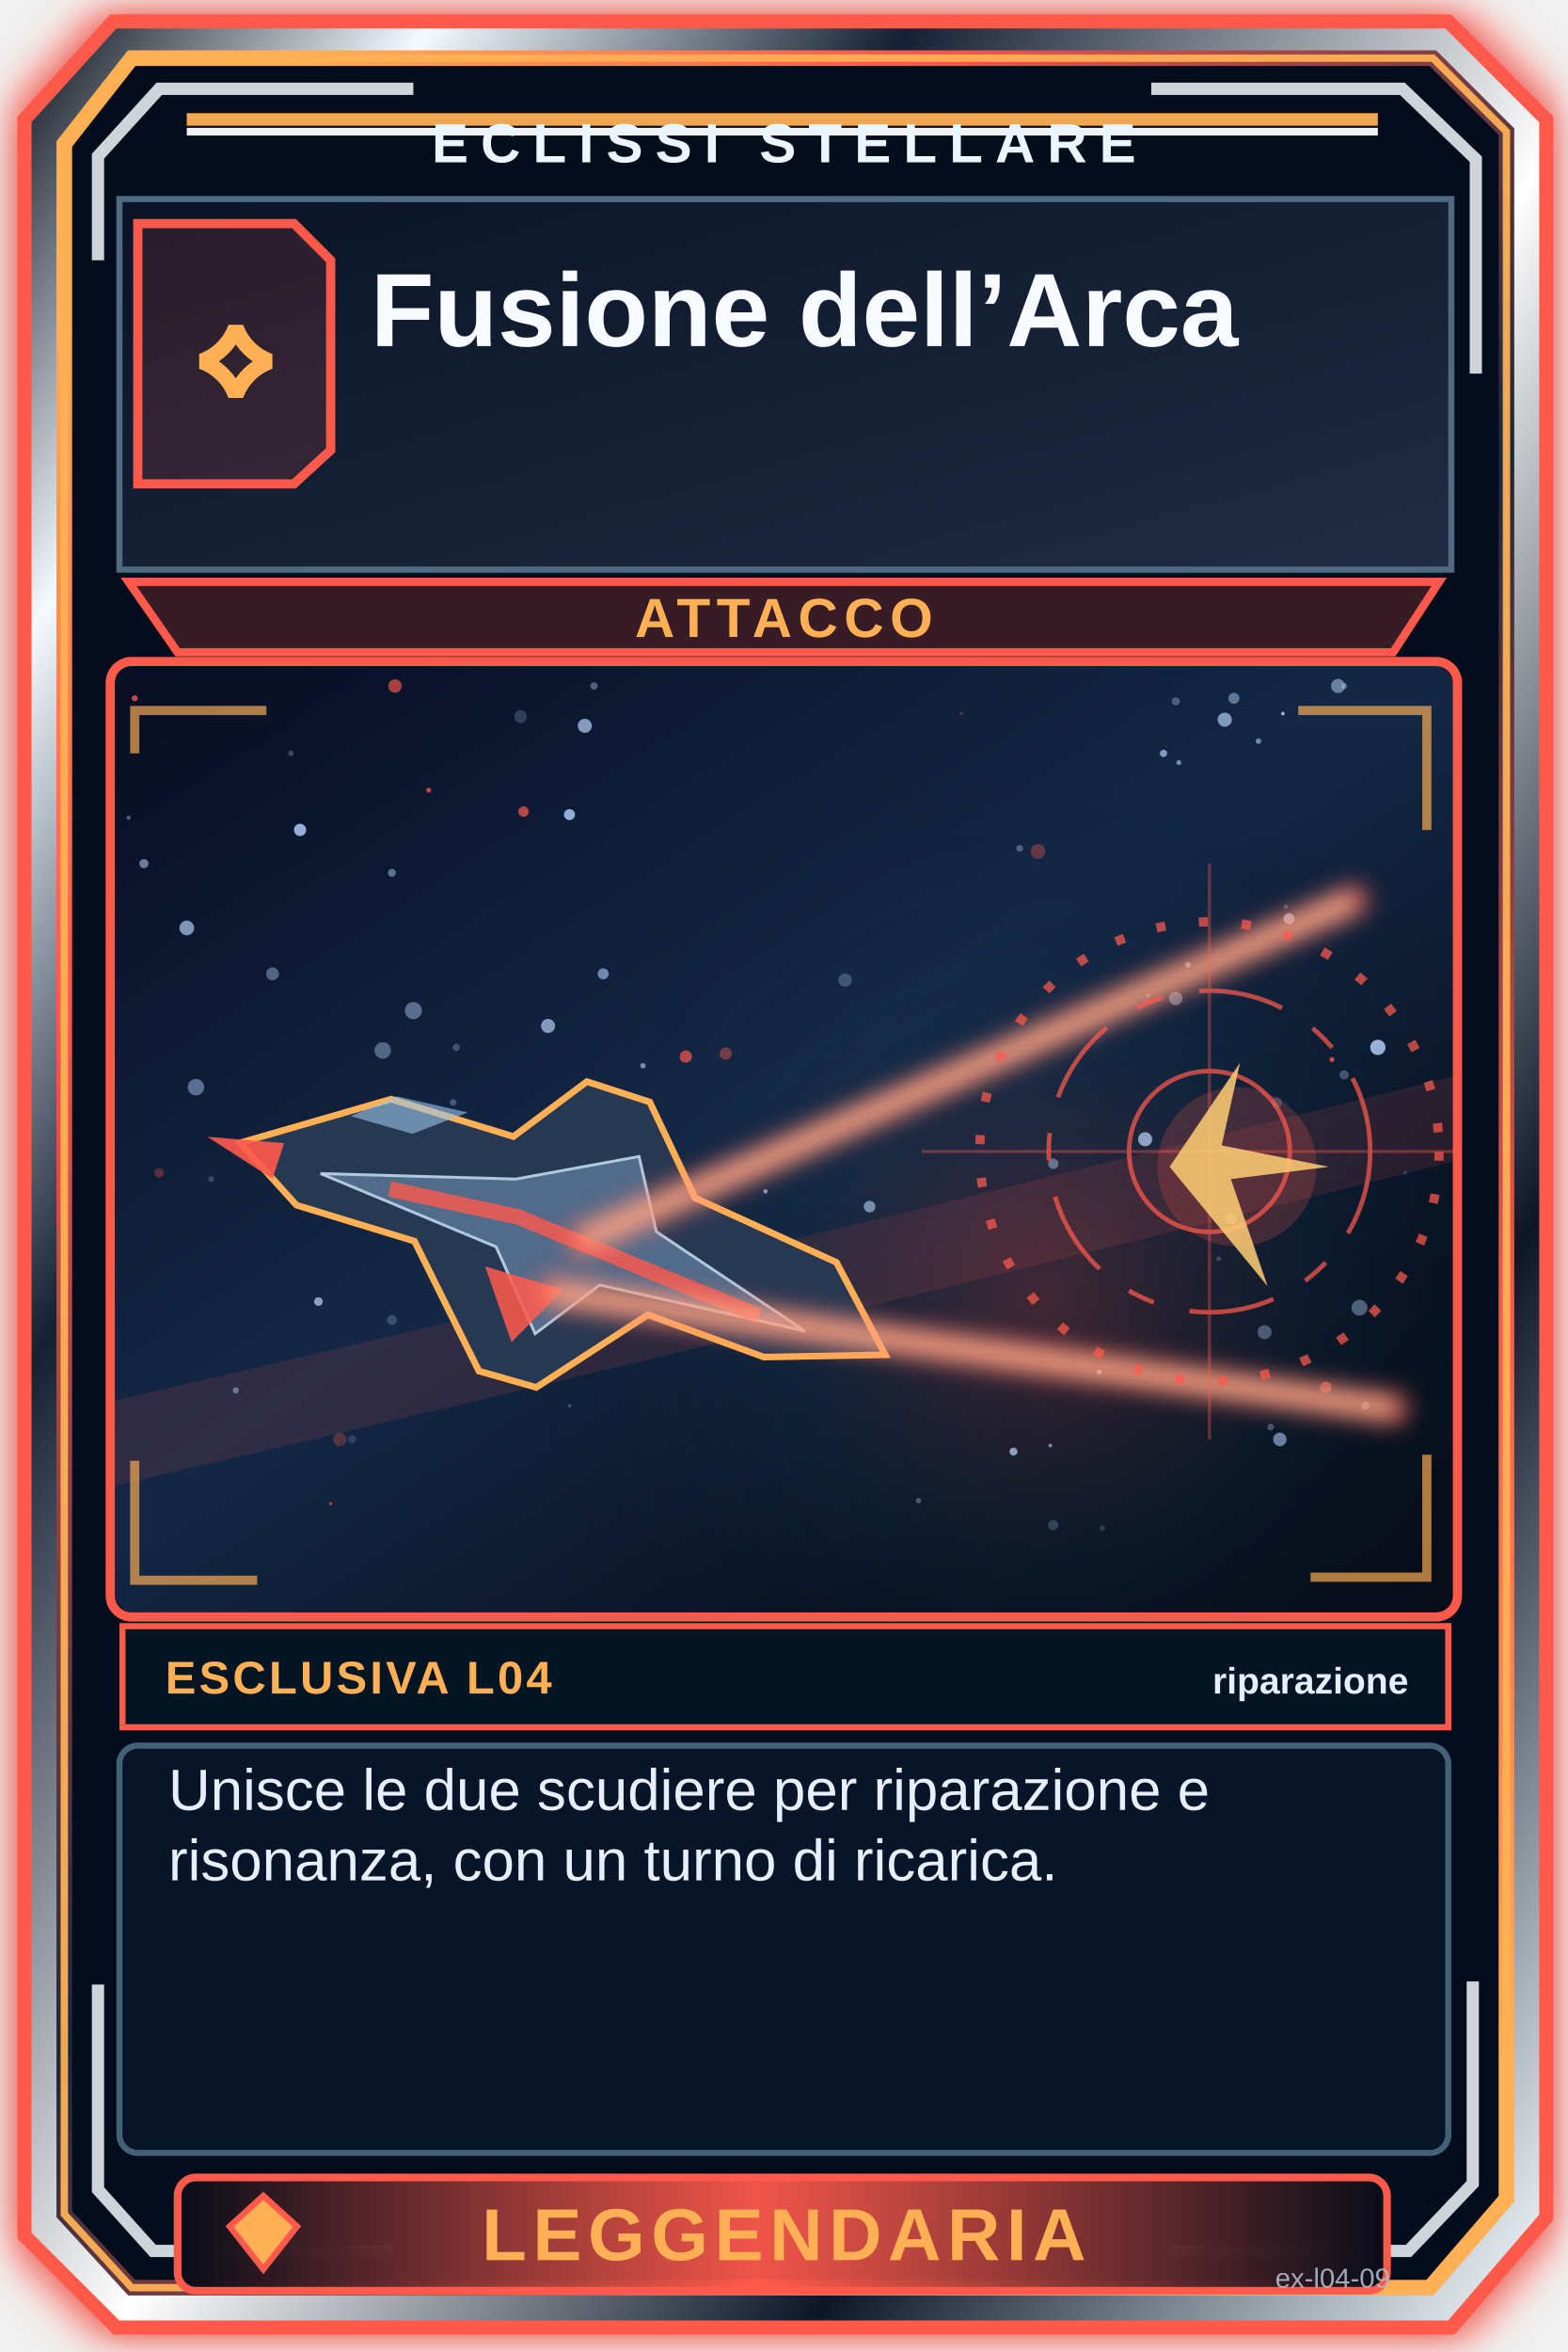
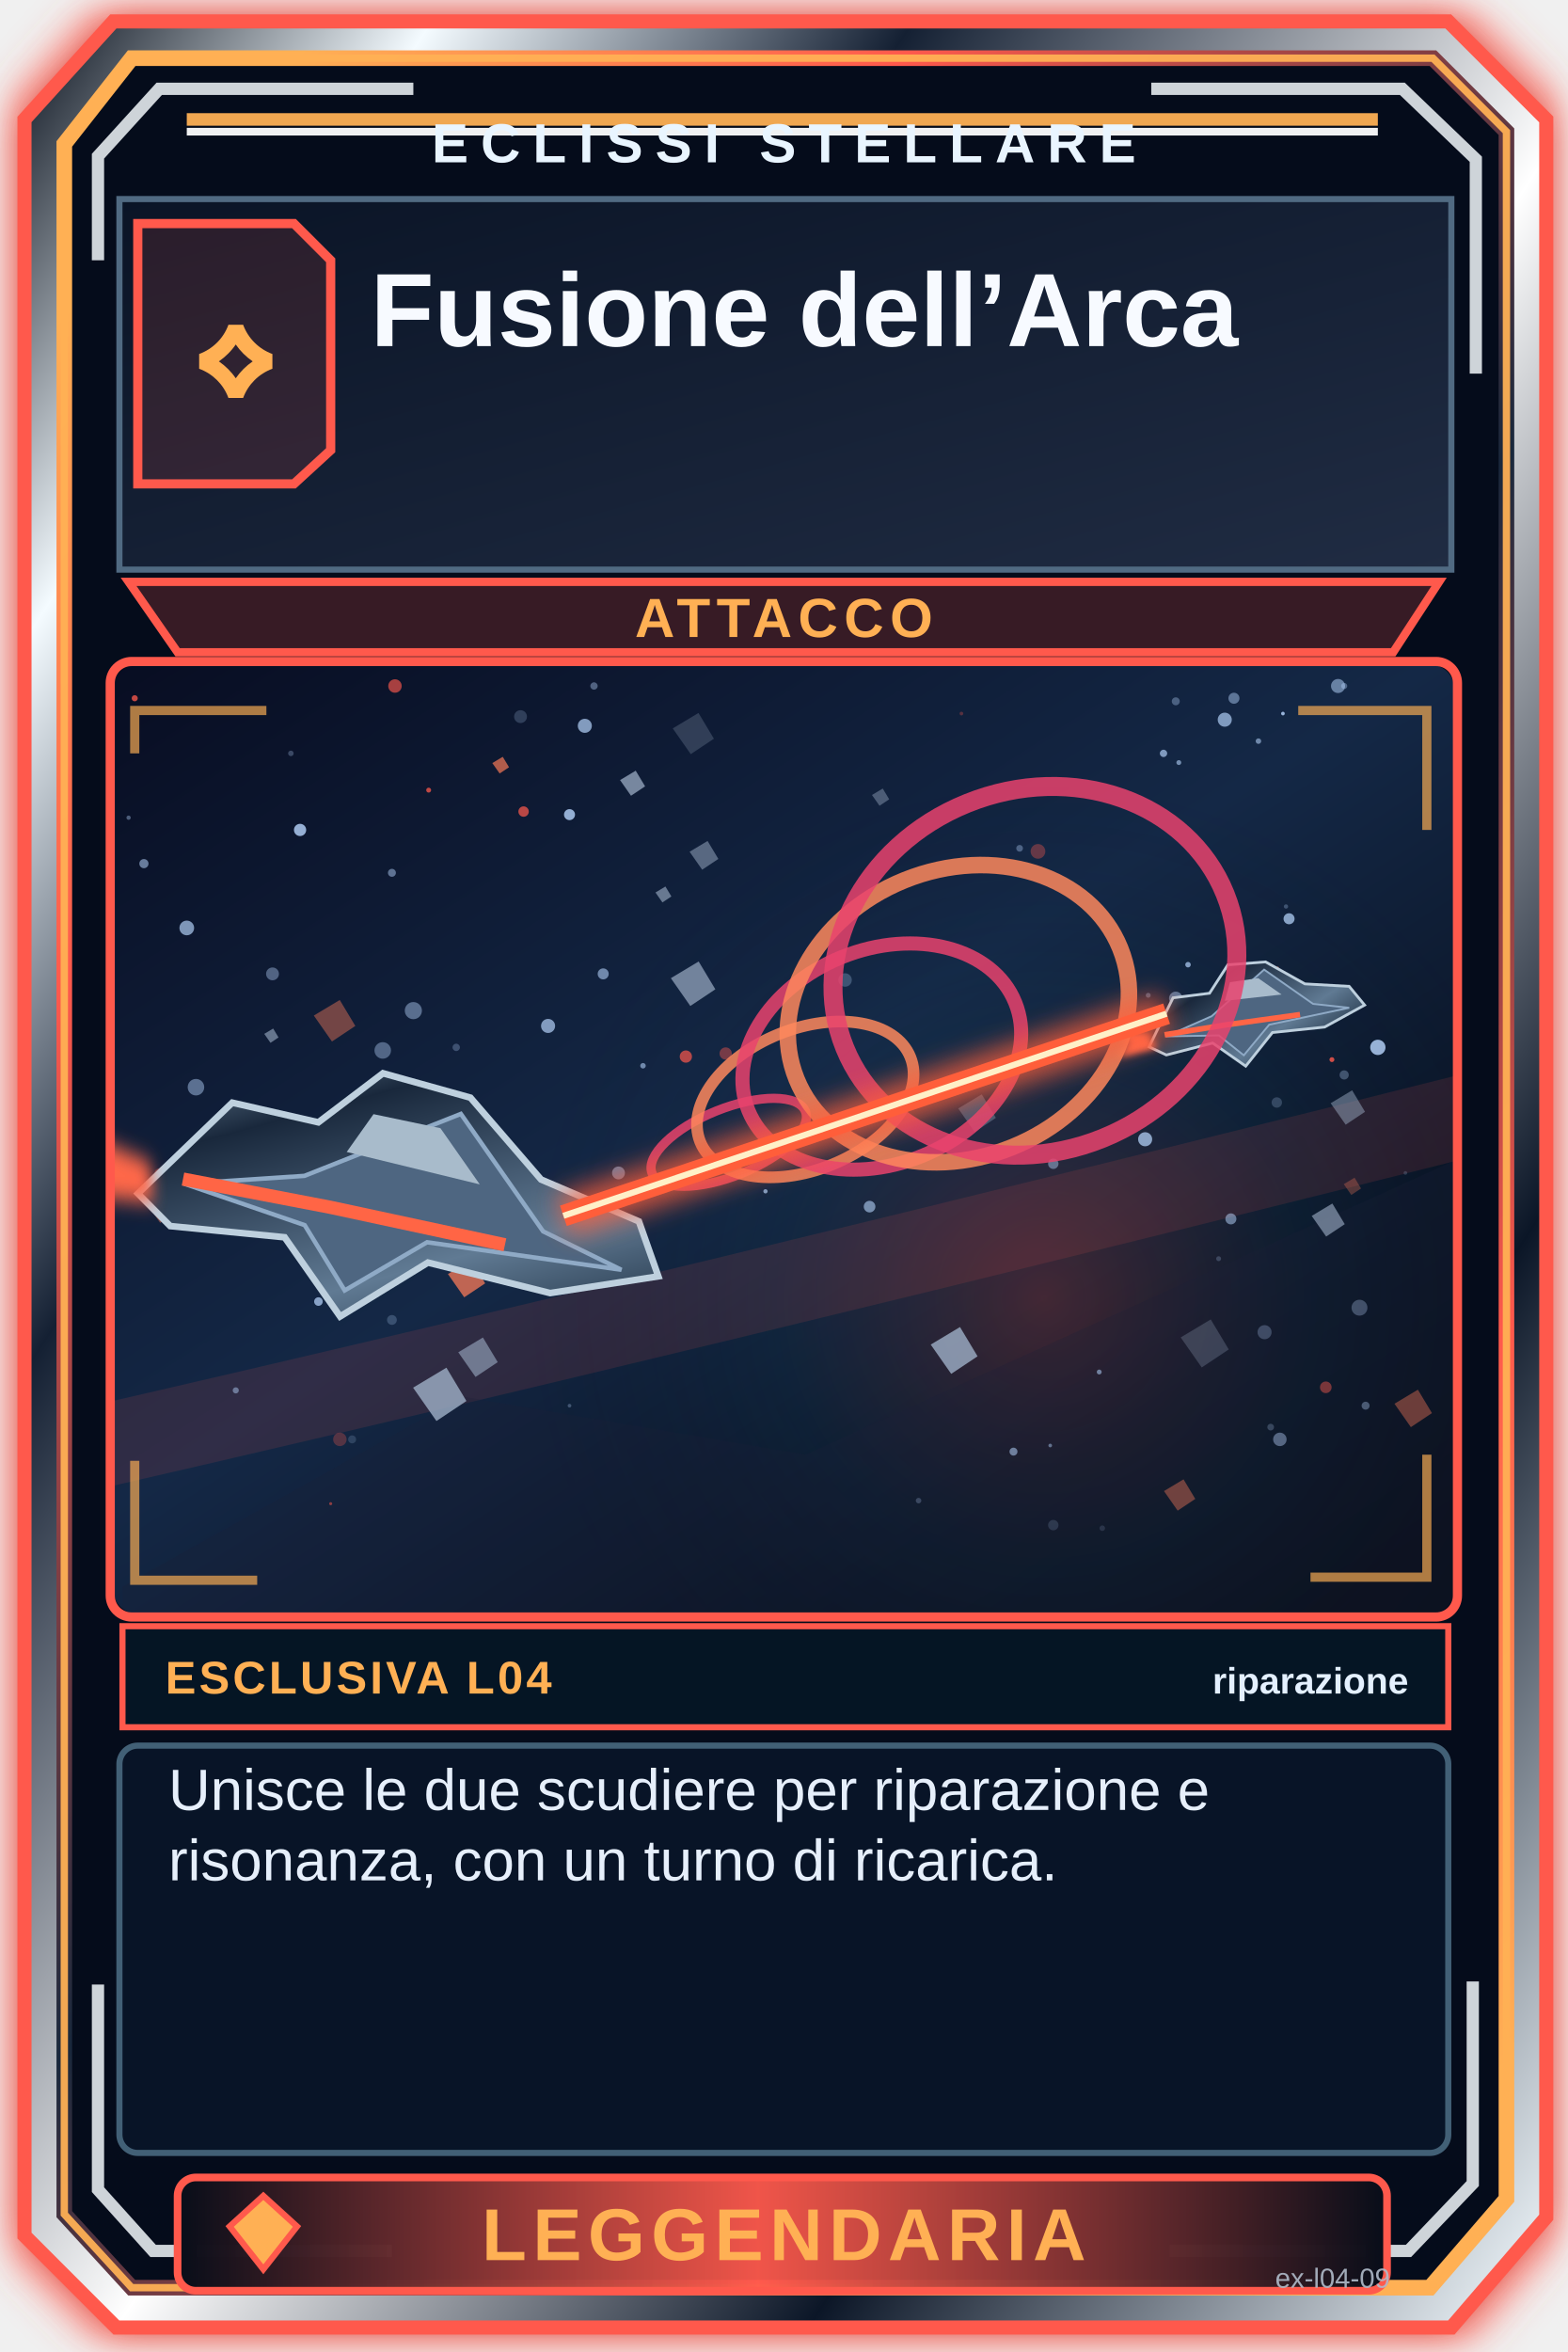
<svg xmlns="http://www.w3.org/2000/svg" width="512" height="768" viewBox="0 0 512 768" role="img" aria-label="Fusione dell’Arca · ATTACCO · LEGGENDARIA">
  <defs>
    <linearGradient id="metal" x1="0" y1="0" x2="1" y2="1">
      <stop stop-color="#101824" />
      <stop offset=".13" stop-color="#f4fbff" />
      <stop offset=".29" stop-color="#142033" />
      <stop offset=".53" stop-color="#ffffff" />
      <stop offset=".76" stop-color="#0b1627" />
      <stop offset="1" stop-color="#f4fbff" />
    </linearGradient>
    <linearGradient id="rim" x1=".15" y1="0" x2=".87" y2="1">
      <stop stop-color="#ffb054" />
      <stop offset=".2" stop-color="#ff594c" />
      <stop offset=".52" stop-color="#19283c" />
      <stop offset=".78" stop-color="#ff594c" />
      <stop offset="1" stop-color="#ffb054" />
    </linearGradient>
    <linearGradient id="spaceSky" x1="0" y1="0" x2=".9" y2="1">
      <stop stop-color="#080d22" />
      <stop offset=".49" stop-color="#142846" />
      <stop offset=".82" stop-color="#091222" />
      <stop offset="1" stop-color="#070d18" />
    </linearGradient>
    <radialGradient id="planet">
      <stop stop-color="#ff594c" stop-opacity=".65" />
      <stop offset=".52" stop-color="#194761" stop-opacity=".42" />
      <stop offset="1" stop-color="#0a1529" stop-opacity=".05" />
    </radialGradient>
    <linearGradient id="titlePanel" x1="0" x2="1" y1="0" y2="1">
      <stop stop-color="#0a1426" />
      <stop offset="1" stop-color="#202c43" />
    </linearGradient>
    <linearGradient id="rarityShine" x1="0" y1="0" x2="1" y2="0">
      <stop stop-color="#070d19" />
      <stop offset=".48" stop-color="#ff594c" stop-opacity="0.94" />
      <stop offset="1" stop-color="#070d19" />
    </linearGradient>
    <filter id="rimGlow" x="-30%" y="-30%" width="160%" height="160%">
      <feGaussianBlur stdDeviation="6.8" />
    </filter>
    <filter id="beamGlow" x="-70%" y="-70%" width="240%" height="240%">
      <feGaussianBlur stdDeviation="4" />
    </filter>
    <clipPath id="artClip">
      <rect x="37" y="217" width="438" height="310" rx="8" />
    </clipPath>
  </defs>
  <path d="M37 7H473L505 39V724L474 760H38L8 730V39Z" fill="#030712" stroke="#ff594c" stroke-width="11.2" opacity="0.98" filter="url(#rimGlow)" />
  <path d="M37 7H473L505 39V724L474 760H38L8 730V39Z" fill="url(#metal)" stroke="#ff594c" stroke-width="4.6" />
  <path d="M43 19H468L492 43V718L467 747H43L21 723V47Z" fill="#050c1b" stroke="url(#rim)" stroke-width="5.1" />
  <path d="M43 19H468L492 43V718L467 747H43L21 723V47Z" fill="none" stroke="#ffb054" stroke-width="2.4" opacity="0.94" />
  <path d="M61 39H450" stroke="#ffb054" stroke-width="4.1" opacity="0.94" />
  <path d="M32 85V51L52 29H135 M376 29H458L482 52V122 M32 648V715L50 735H128 M382 735H460L481 713V647" fill="none" stroke="#f7fcff" stroke-width="4" opacity="0.83" />
  <path d="M61 43H450" stroke="#fff" stroke-width="2.5" opacity="0.94" />
  <text x="256" y="53" text-anchor="middle" fill="#e9f5ff" font-size="18" font-family="Arial, sans-serif" font-weight="700" letter-spacing="4">ECLISSI STELLARE</text>
  <path d="M39 65H474V186H39Z" fill="url(#titlePanel)" stroke="#506a82" stroke-width="2" />
  <path d="M45 73H96L108 85V147L96 158H45Z" fill="#ff594c" fill-opacity=".13" stroke="#ff594c" stroke-width="3" />
  <text x="77" y="128" text-anchor="middle" fill="#ffb054" font-family="Arial, sans-serif" font-size="40" font-weight="bold">⟡</text>
  <text x="121" y="113" fill="#f7faff" font-family="Arial,sans-serif" font-size="34" font-weight="800">Fusione dell’Arca</text>
  <path d="M42 190H470L455 213H58Z" fill="#ff594c" fill-opacity=".20" stroke="#ff594c" stroke-width="2.7" />
  <text x="256" y="208" text-anchor="middle" fill="#ffb054" font-family="Arial,sans-serif" font-size="18" font-weight="900" letter-spacing="2">ATTACCO</text>
  <g clip-path="url(#artClip)">
    <rect x="37" y="217" width="438" height="310" fill="url(#spaceSky)" />
    <circle cx="341" cy="424" r="167" fill="url(#planet)" opacity=".34" />
    <path d="M12 477Q218 430 508 357" fill="none" stroke="#ff594c" stroke-width="27" opacity=".12" />
    <circle cx="111" cy="470" r="2.2" fill="#ff594c" opacity="0.28" />
    <circle cx="186" cy="266" r="1.8" fill="#b9d7ff" opacity="0.78" />
    <circle cx="419" cy="233" r="0.6" fill="#b9d7ff" opacity="0.80" />
    <circle cx="344" cy="380" r="1.7" fill="#b9d7ff" opacity="0.43" />
    <circle cx="284" cy="394" r="1.9" fill="#b9d7ff" opacity="0.58" />
    <circle cx="450" cy="342" r="2.5" fill="#b9d7ff" opacity="0.80" />
    <circle cx="433" cy="453" r="1.9" fill="#ff594c" opacity="0.58" />
    <circle cx="388" cy="315" r="0.9" fill="#b9d7ff" opacity="0.68" />
    <circle cx="191" cy="237" r="2.3" fill="#b9d7ff" opacity="0.68" />
    <circle cx="179" cy="335" r="2.3" fill="#b9d7ff" opacity="0.67" />
    <circle cx="411" cy="242" r="0.9" fill="#b9d7ff" opacity="0.55" />
    <circle cx="149" cy="342" r="1.2" fill="#b9d7ff" opacity="0.27" />
    <circle cx="237" cy="344" r="2.0" fill="#ff594c" opacity="0.42" />
    <circle cx="61" cy="303" r="2.4" fill="#b9d7ff" opacity="0.66" />
    <circle cx="89" cy="318" r="2.1" fill="#b9d7ff" opacity="0.39" />
    <circle cx="182" cy="417" r="1.6" fill="#b9d7ff" opacity="0.22" />
    <circle cx="186" cy="459" r="0.6" fill="#b9d7ff" opacity="0.29" />
    <circle cx="42" cy="267" r="0.7" fill="#b9d7ff" opacity="0.38" />
    <circle cx="171" cy="265" r="1.7" fill="#ff594c" opacity="0.71" />
    <circle cx="417" cy="360" r="1.7" fill="#b9d7ff" opacity="0.22" />
    <circle cx="250" cy="389" r="0.7" fill="#b9d7ff" opacity="0.66" />
    <circle cx="421" cy="300" r="1.8" fill="#b9d7ff" opacity="0.71" />
    <circle cx="439" cy="351" r="1.5" fill="#b9d7ff" opacity="0.30" />
    <circle cx="403" cy="228" r="1.8" fill="#b9d7ff" opacity="0.45" />
    <circle cx="52" cy="383" r="1.5" fill="#ff594c" opacity="0.32" />
    <circle cx="375" cy="325" r="0.8" fill="#b9d7ff" opacity="0.33" />
    <circle cx="418" cy="470" r="2.2" fill="#b9d7ff" opacity="0.54" />
    <circle cx="398" cy="411" r="0.8" fill="#b9d7ff" opacity="0.22" />
    <circle cx="148" cy="360" r="1.1" fill="#b9d7ff" opacity="0.30" />
    <circle cx="344" cy="498" r="1.7" fill="#b9d7ff" opacity="0.21" />
    <circle cx="44" cy="228" r="1.0" fill="#ff594c" opacity="0.76" />
    <circle cx="333" cy="277" r="1.1" fill="#b9d7ff" opacity="0.35" />
    <circle cx="128" cy="285" r="1.3" fill="#b9d7ff" opacity="0.47" />
    <circle cx="128" cy="431" r="1.6" fill="#b9d7ff" opacity="0.23" />
    <circle cx="331" cy="474" r="1.3" fill="#b9d7ff" opacity="0.70" />
    <circle cx="47" cy="282" r="1.5" fill="#b9d7ff" opacity="0.53" />
    <circle cx="140" cy="258" r="0.8" fill="#ff594c" opacity="0.74" />
    <circle cx="413" cy="435" r="2.3" fill="#b9d7ff" opacity="0.34" />
    <circle cx="194" cy="224" r="1.2" fill="#b9d7ff" opacity="0.39" />
    <circle cx="384" cy="326" r="2.2" fill="#b9d7ff" opacity="0.46" />
    <circle cx="276" cy="320" r="2.2" fill="#b9d7ff" opacity="0.26" />
    <circle cx="446" cy="459" r="1.3" fill="#b9d7ff" opacity="0.46" />
    <circle cx="108" cy="491" r="0.5" fill="#ff594c" opacity="0.69" />
    <circle cx="444" cy="427" r="2.6" fill="#b9d7ff" opacity="0.39" />
    <circle cx="385" cy="249" r="0.8" fill="#b9d7ff" opacity="0.58" />
    <circle cx="415" cy="466" r="1.1" fill="#b9d7ff" opacity="0.31" />
    <circle cx="210" cy="348" r="0.9" fill="#b9d7ff" opacity="0.56" />
    <circle cx="384" cy="229" r="1.3" fill="#b9d7ff" opacity="0.34" />
    <circle cx="314" cy="233" r="0.6" fill="#ff594c" opacity="0.30" />
    <circle cx="400" cy="235" r="2.3" fill="#b9d7ff" opacity="0.66" />
    <circle cx="115" cy="470" r="1.3" fill="#b9d7ff" opacity="0.17" />
    <circle cx="380" cy="246" r="1.2" fill="#b9d7ff" opacity="0.65" />
    <circle cx="145" cy="378" r="1.0" fill="#b9d7ff" opacity="0.18" />
    <circle cx="197" cy="318" r="1.8" fill="#b9d7ff" opacity="0.57" />
    <circle cx="435" cy="346" r="0.8" fill="#ff594c" opacity="0.80" />
    <circle cx="437" cy="224" r="2.3" fill="#b9d7ff" opacity="0.51" />
    <circle cx="439" cy="224" r="1.0" fill="#b9d7ff" opacity="0.37" />
    <circle cx="402" cy="398" r="1.8" fill="#b9d7ff" opacity="0.50" />
    <circle cx="459" cy="383" r="0.6" fill="#b9d7ff" opacity="0.18" />
    <circle cx="202" cy="383" r="2.1" fill="#b9d7ff" opacity="0.49" />
    <circle cx="339" cy="278" r="2.4" fill="#ff594c" opacity="0.35" />
    <circle cx="95" cy="246" r="0.9" fill="#b9d7ff" opacity="0.27" />
    <circle cx="98" cy="271" r="2.0" fill="#b9d7ff" opacity="0.79" />
    <circle cx="64" cy="355" r="2.7" fill="#b9d7ff" opacity="0.45" />
    <circle cx="374" cy="372" r="2.3" fill="#b9d7ff" opacity="0.71" />
    <circle cx="69" cy="385" r="1.0" fill="#b9d7ff" opacity="0.22" />
    <circle cx="129" cy="224" r="2.2" fill="#ff594c" opacity="0.64" />
    <circle cx="104" cy="425" r="1.4" fill="#b9d7ff" opacity="0.70" />
    <circle cx="135" cy="330" r="2.8" fill="#b9d7ff" opacity="0.43" />
    <circle cx="77" cy="454" r="1.0" fill="#b9d7ff" opacity="0.45" />
    <circle cx="300" cy="490" r="0.9" fill="#b9d7ff" opacity="0.32" />
    <circle cx="343" cy="472" r="0.6" fill="#b9d7ff" opacity="0.60" />
    <circle cx="224" cy="345" r="2.0" fill="#ff594c" opacity="0.69" />
    <circle cx="359" cy="448" r="0.8" fill="#b9d7ff" opacity="0.71" />
    <circle cx="420" cy="296" r="0.7" fill="#b9d7ff" opacity="0.27" />
    <circle cx="125" cy="343" r="2.7" fill="#b9d7ff" opacity="0.39" />
    <circle cx="360" cy="499" r="0.9" fill="#b9d7ff" opacity="0.19" />
    <circle cx="170" cy="234" r="2.1" fill="#b9d7ff" opacity="0.21" />
-     <g transform="translate(185 404) rotate(18) scale(0.72)">
-       <path d="M-154 5 L-95 -35 L-37 -36 L-13 -70 L17 -70 L50 -35 L120 -27 L154 6 L102 24 L46 22 L8 69 L-19 70 L-65 23 L-121 24 Z" fill="#273852" stroke="#ffb054" stroke-width="3" />
-       <path d="M-115 7 L-30 -18 L20 -45 L38 -15 L116 7 L21 16 L0 46 L-29 14Z" fill="#516b8a" stroke="#afc9df" stroke-width="1.3" />
-       <path d="M-83 4 L-24 -2 L28 2 L94 7" fill="none" stroke="#ff594c" stroke-width="7" opacity=".8" />
-       <path d="M-31 24 L-9 53 L6 23" fill="#ff594c" opacity=".85" />
-       <path d="M-135 -1 L-169 7 L-135 16" fill="#ff594c" opacity=".9" />
-       <path d="M-110 -22 L-81 -23 L-60 -40 L-93 -37 Z" fill="#99c4e8" opacity=".6" />
+     <g data-attack-scene="vortex" data-attack-id="ex-l04-09" data-attack-signature="12621bfb">
+       <defs>
+         <linearGradient id="atkSteel" x1="0" y1="0" x2="1" y2="1">
+           <stop stop-color="#829db3" />
+           <stop offset=".25" stop-color="#19283c" />
+           <stop offset=".65" stop-color="#607a93" />
+           <stop offset="1" stop-color="#0c1b2c" />
+         </linearGradient>
+       </defs>
+       <path d="M40 518L151 456L263 475L475 379V529H40Z" fill="#1a1d37" opacity=".26" />
+       <path d="M380.149 486.886l6.388 -3.833l3.833 6.388l-5.749 3.833Z" fill="#f47857" opacity="0.42" />
+       <path d="M86.303 337.594l2.913 -1.748l1.748 2.913l-2.622 1.748Z" fill="#9bacc3" opacity="0.615" />
+       <path d="M214.072 291.42l3.252 -1.951l1.951 3.252l-2.927 1.951Z" fill="#9bacc3" opacity="0.629" />
+       <path d="M50.424 396.618l2.677 -1.606l1.606 2.677l-2.409 1.606Z" fill="#f47857" opacity="0.447" />
+       <path d="M434.578 360.228l7.02 -4.212l4.212 7.02l-6.318 4.212Z" fill="#9bacc3" opacity="0.481" />
+       <path d="M219.72 237.852l8.4 -5.04l5.04 8.4l-7.56 5.04Z" fill="#9bacc3" opacity="0.245" />
+       <path d="M146.282 416.003l7.609 -4.565l4.565 7.609l-6.848 4.565Z" fill="#f47857" opacity="0.758" />
+       <path d="M202.502 254.718l5.115 -3.069l3.069 5.115l-4.603 3.069Z" fill="#9bacc3" opacity="0.744" />
+       <path d="M134.914 453.119l10.885 -6.531l6.531 10.885l-9.796 6.531Z" fill="#9bacc3" opacity="0.827" />
+       <path d="M102.491 331.611l8.472 -5.083l5.083 8.472l-7.624 5.083Z" fill="#f47857" opacity="0.44" />
+       <path d="M219.097 319.404l9.081 -5.449l5.449 9.081l-8.173 5.449Z" fill="#9bacc3" opacity="0.703" />
+       <path d="M303.966 439.047l9.562 -5.737l5.737 9.562l-8.606 5.737Z" fill="#9bacc3" opacity="0.82" />
+       <path d="M438.867 386.661l3.527 -2.116l2.116 3.527l-3.175 2.116Z" fill="#f47857" opacity="0.31" />
+       <path d="M149.665 441.561l8.056 -4.834l4.834 8.056l-7.251 4.834Z" fill="#9bacc3" opacity="0.602" />
+       <path d="M312.95 361.947l7.687 -4.612l4.612 7.687l-6.918 4.612Z" fill="#9bacc3" opacity="0.357" />
+       <path d="M455.432 458.36l7.645 -4.587l4.587 7.645l-6.881 4.587Z" fill="#f47857" opacity="0.413" />
+       <path d="M284.783 259.59l3.515 -2.109l2.109 3.515l-3.163 2.109Z" fill="#9bacc3" opacity="0.424" />
+       <path d="M385.616 436.716l9.806 -5.883l5.883 9.806l-8.825 5.883Z" fill="#9bacc3" opacity="0.263" />
+       <path d="M413.288 317.969l4.12 -2.472l2.472 4.12l-3.708 2.472Z" fill="#f47857" opacity="0.543" />
+       <path d="M225.218 278.116l5.869 -3.521l3.521 5.869l-5.282 3.521Z" fill="#9bacc3" opacity="0.516" />
+       <path d="M428.396 397.032l6.746 -4.048l4.048 6.746l-6.072 4.048Z" fill="#9bacc3" opacity="0.622" />
+       <path d="M160.791 249.163l3.408 -2.045l2.045 3.408l-3.067 2.045Z" fill="#f47857" opacity="0.705" />
+       <g transform="translate(130 393) rotate(10) scale(0.72)">
+         <path d="M-117 16L-82 -32L-42 -30L-17 -57L24 -53L62 -22L109 -11L122 12L75 28L18 24L-17 55L-48 24L-100 28Z" fill="url(#atkSteel)" stroke="#bed0de" stroke-width="3" />
+         <path d="M-97 8L-44 -5L21 -45L67 1L105 12L16 15L-17 43L-40 17Z" fill="#4e6681" stroke="#8faac6" stroke-width="2" />
+         <path d="M-98 6L-30 7L51 10" stroke="#ff6545" stroke-width="6" fill="none" />
+         <path d="M-114 1L-151 -8L-139 6L-151 22L-109 19Z" fill="#ff6748" filter="url(#beamGlow)" />
+         <path d="M-27 -19L-18 -38L13 -37L35 -15Z" fill="#a8bbcb" />
+       </g>
+       <g transform="translate(409 331) rotate(-10) scale(0.3)">
+         <path d="M-117 16L-82 -32L-42 -30L-17 -57L24 -53L62 -22L109 -11L122 12L75 28L18 24L-17 55L-48 24L-100 28Z" fill="url(#atkSteel)" stroke="#bed0de" stroke-width="3" />
+         <path d="M-97 8L-44 -5L21 -45L67 1L105 12L16 15L-17 43L-40 17Z" fill="#4e6681" stroke="#8faac6" stroke-width="2" />
+         <path d="M-98 6L-30 7L51 10" stroke="#ff6545" stroke-width="6" fill="none" />
+         <path d="M-114 1L-151 -8L-139 6L-151 22L-109 19Z" fill="#ff6748" filter="url(#beamGlow)" />
+         <path d="M-27 -19L-18 -38L13 -37L35 -15Z" fill="#a8bbcb" />
+       </g>
+       <ellipse cx="238" cy="373" rx="27" ry="11" transform="rotate(-22 238 373)" fill="none" stroke="#ea426d" stroke-width="3" opacity=".84" />
+       <ellipse cx="263" cy="359" rx="37" ry="23" transform="rotate(-22 263 359)" fill="none" stroke="#ff885c" stroke-width="3.8" opacity=".84" />
+       <ellipse cx="288" cy="345" rx="47" ry="35" transform="rotate(-22 288 345)" fill="none" stroke="#ea426d" stroke-width="4.6" opacity=".84" />
+       <ellipse cx="313" cy="331" rx="57" ry="47" transform="rotate(-22 313 331)" fill="none" stroke="#ff885c" stroke-width="5.4" opacity=".84" />
+       <ellipse cx="338" cy="317" rx="67" ry="59" transform="rotate(-22 338 317)" fill="none" stroke="#ea426d" stroke-width="6.2" opacity=".84" />
+       <path d="M184 397L381 331" stroke="#ff5e3a" stroke-width="14" opacity=".75" filter="url(#beamGlow)" />
+       <path d="M184 397L381 331" stroke="#ff5e3a" stroke-width="7" />
+       <path d="M184 397L381 331" stroke="#fff0c8" stroke-width="2" />
    </g>
-     <g filter="url(#beamGlow)">
-       <path d="M190 405 L442 294 M180 422 L455 460" stroke="#ff594c" stroke-width="9" stroke-linecap="round" />
-       <path d="M190 405 L442 294 M180 422 L455 460" stroke="#fff3c2" stroke-width="2.4" />
-     </g>
-     <g fill="none" stroke="#ff594c" opacity=".72">
-       <circle cx="395" cy="376" r="75" stroke-width="3" stroke-dasharray="3 11" />
-       <circle cx="395" cy="376" r="52.5" stroke-width="1.5" stroke-dasharray="28 12 9 12" />
-       <circle cx="395" cy="376" r="26.25" stroke-width="1.5" />
-       <path d="M301 376H489 M395 282V470" stroke-width="1" opacity=".5" />
-     </g>
-     <circle cx="404" cy="381" r="26" fill="#ff594c" opacity=".21" />
-     <path d="M382 381l23 -34l-6 27l35 7l-32 4l12 35z" fill="#ffcf74" opacity=".85" />
    <path d="M44 246V232H87 M424 232h42v39 M44 477v39h40 M428 515h38v-40" stroke="#ffb054" stroke-width="3" fill="none" opacity=".67" />
  </g>
  <rect x="36" y="216" width="440" height="312" rx="7" fill="none" stroke="#ff594c" stroke-width="3" />
  <path d="M40 531H473V564H40Z" fill="#051524" stroke="#ff594c" stroke-width="2" />
  <text x="54" y="553" fill="#ffb054" font-family="Arial,sans-serif" font-size="15" font-weight="bold" letter-spacing="1">ESCLUSIVA L04</text>
  <text x="460" y="553" text-anchor="end" fill="#e4f0ff" font-family="Arial,sans-serif" font-size="12" font-weight="bold">riparazione</text>
  <rect x="39" y="570" width="434" height="133" rx="6" fill="#081427" stroke="#426076" stroke-width="2" />
  <text x="55" y="591" fill="#e6effb" font-size="19" font-family="Arial,sans-serif">Unisce le due scudiere per riparazione e</text>
  <text x="55" y="614" fill="#e6effb" font-size="19" font-family="Arial,sans-serif">risonanza, con un turno di ricarica.</text>
  <rect x="58" y="711" width="395" height="37" rx="6" fill="url(#rarityShine)" stroke="#ff594c" stroke-width="2.5" />
  <path d="M75 727l11 -10l11 10l-11 14Z" fill="#ffb054" stroke="#ff594c" stroke-width="2" />
  <text x="256" y="738" fill="#ffb054" text-anchor="middle" font-family="Arial,sans-serif" font-size="24" font-weight="900" letter-spacing="2">LEGGENDARIA</text>
  <text x="454" y="747" fill="#afbac9" font-family="Arial,sans-serif" font-size="9" text-anchor="end" opacity=".9">ex-l04-09</text>
</svg>
